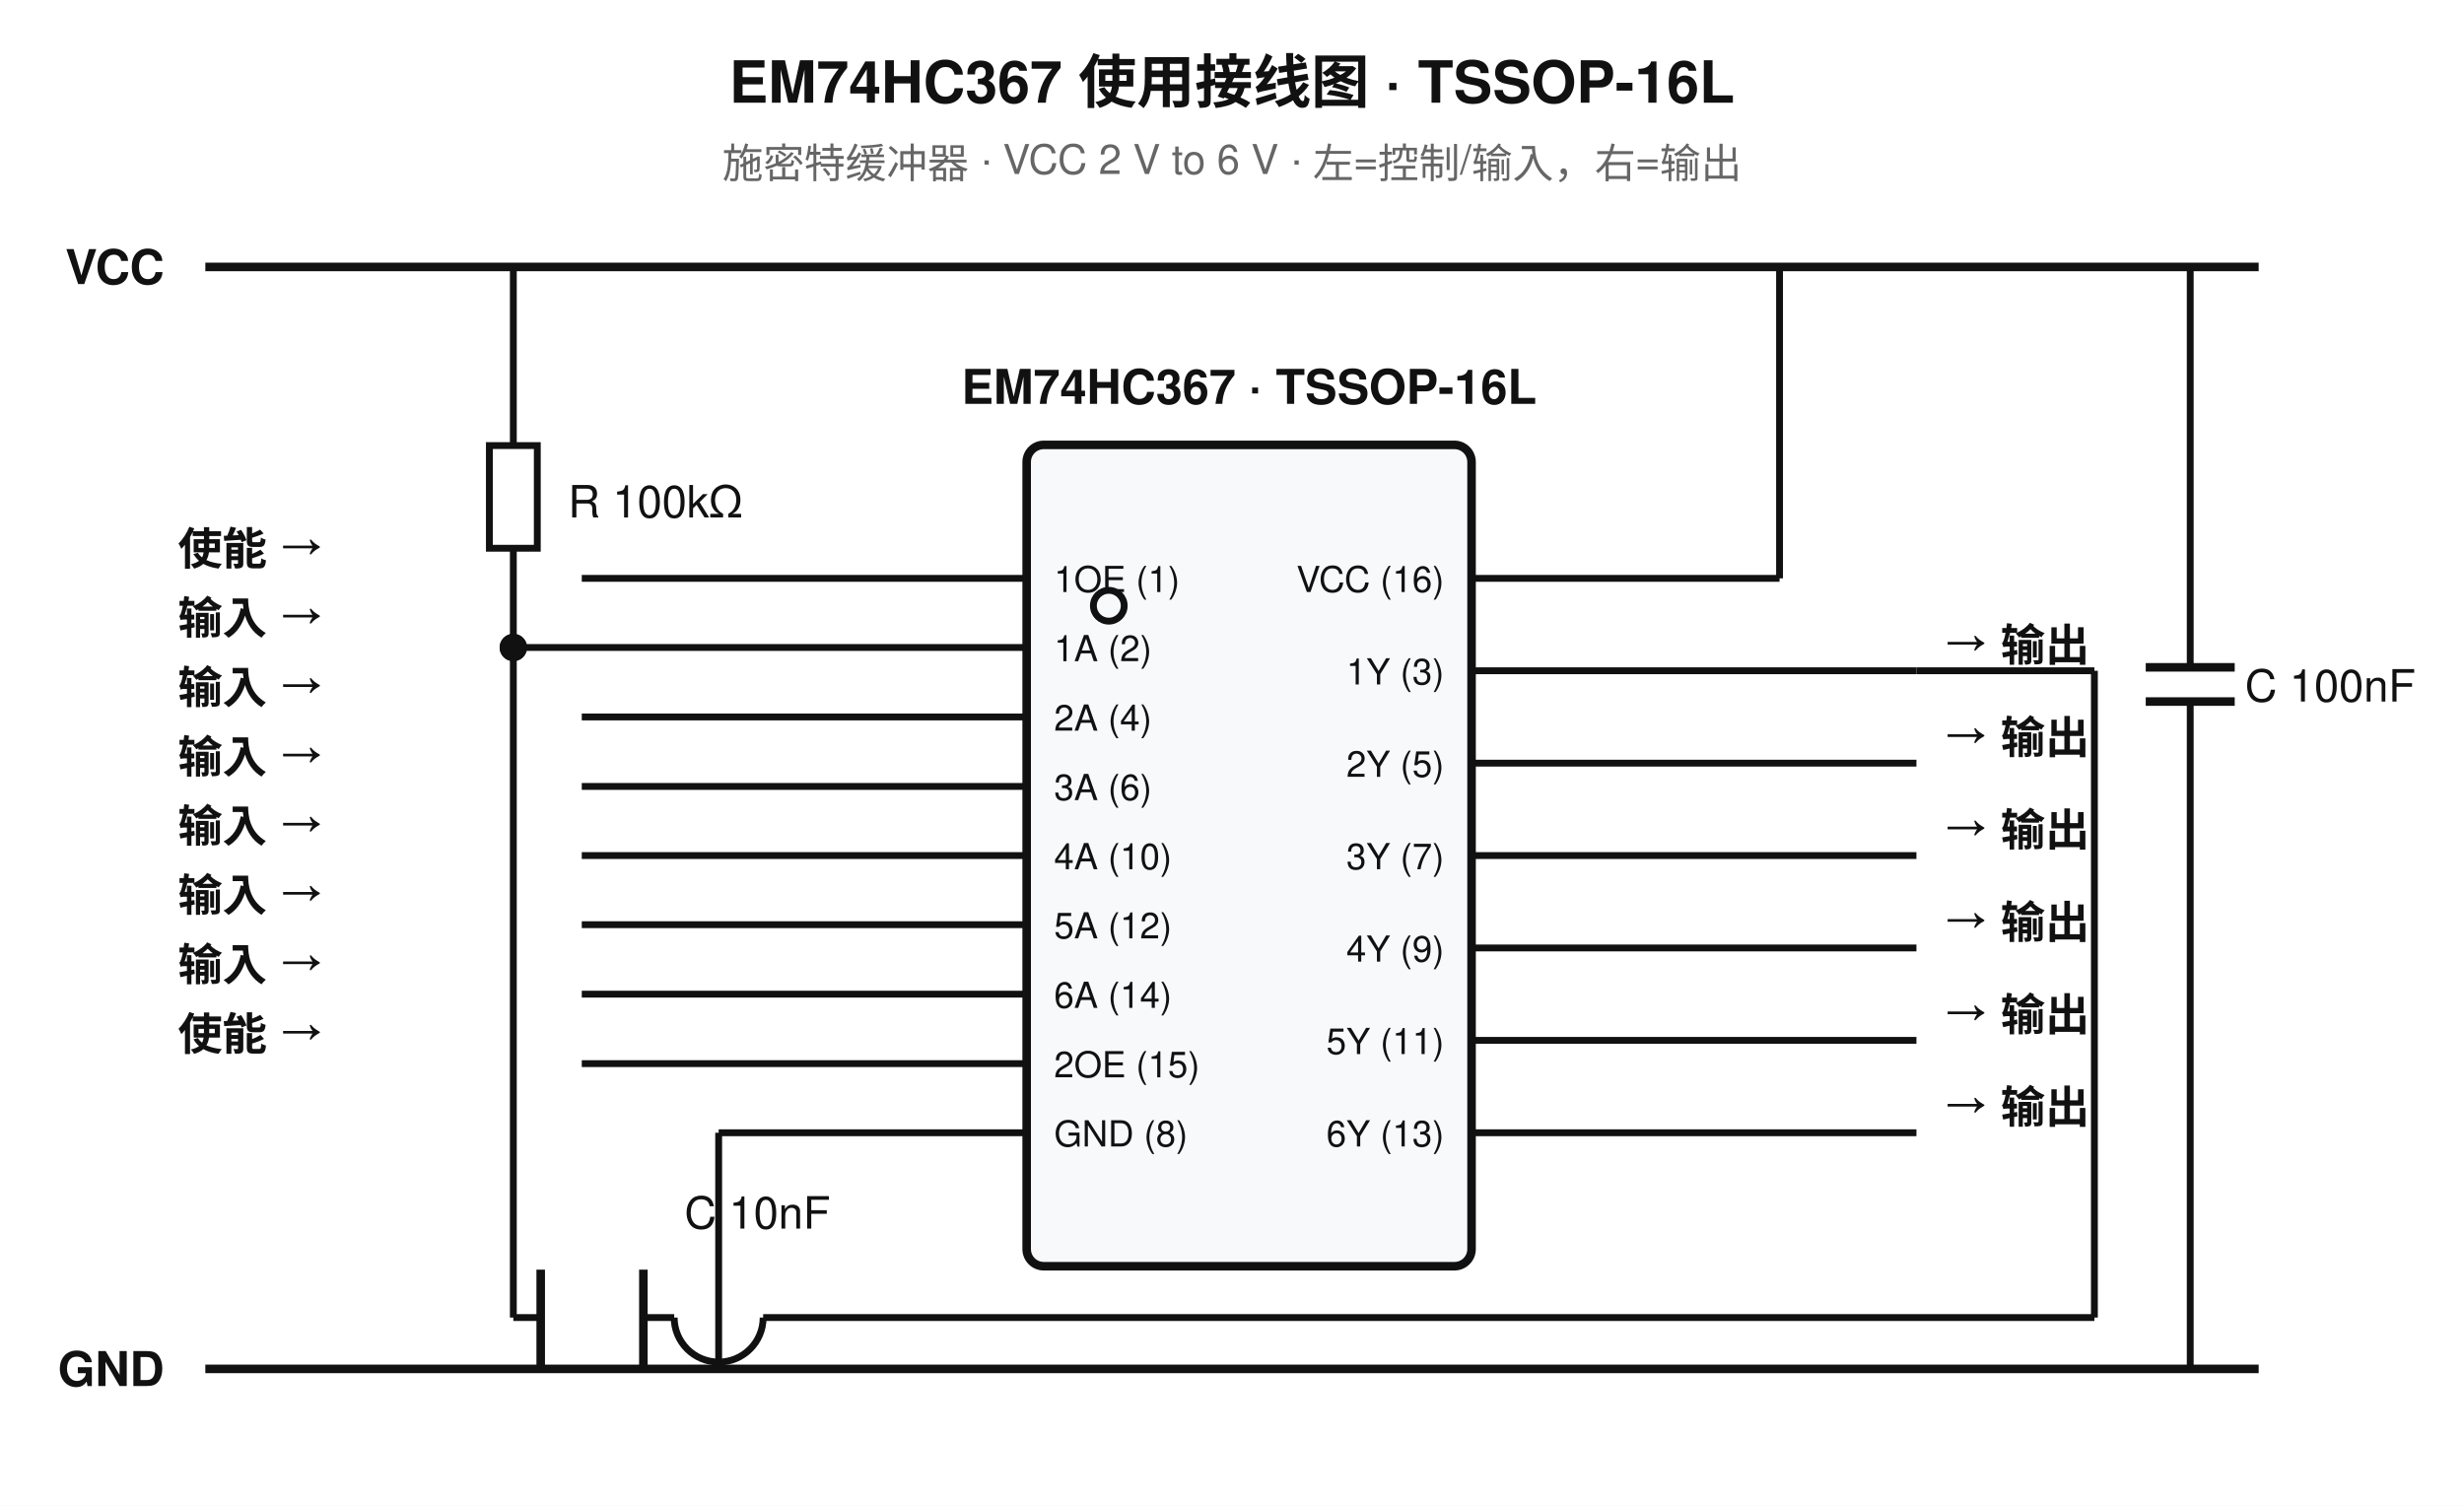
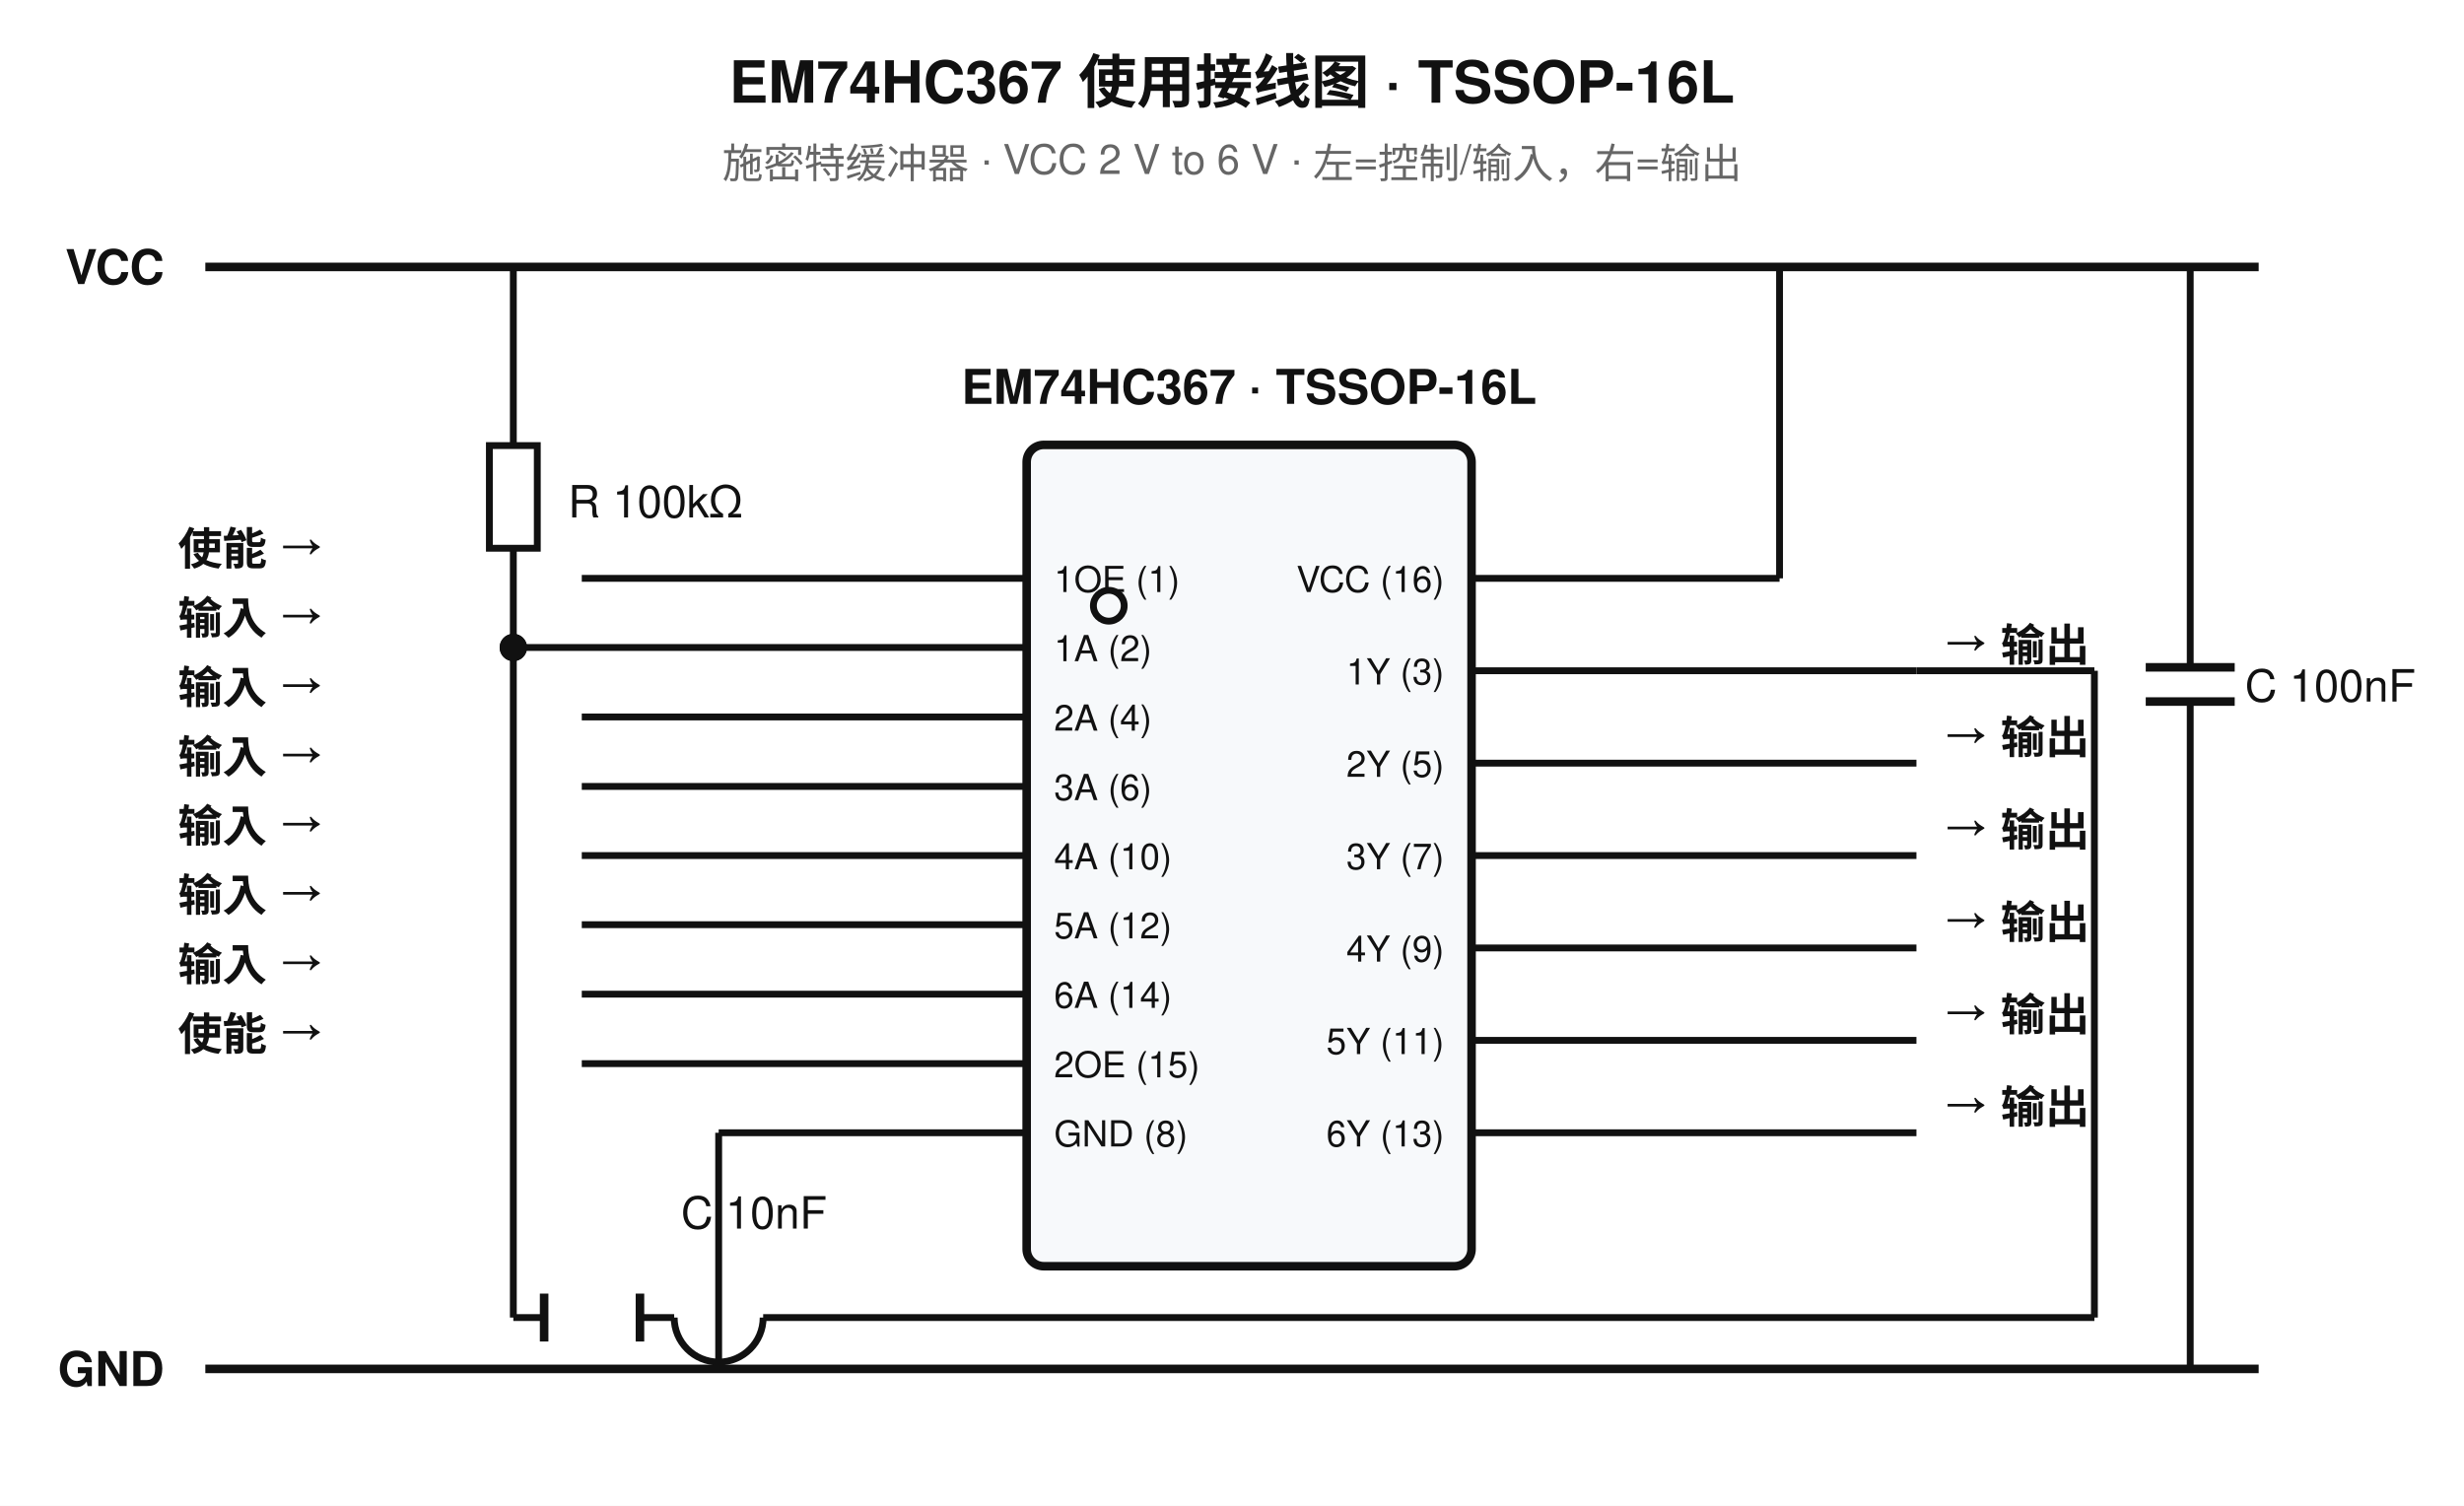
<svg xmlns="http://www.w3.org/2000/svg" viewBox="0 0 720 440" font-family="Helvetica,Arial,sans-serif">
  <rect width="720" height="440" fill="#fff" />
  <text x="360" y="30" text-anchor="middle" font-size="17" font-weight="bold" fill="#111">EM74HC367 使用接线图 · TSSOP-16L</text>
  <text x="360" y="52" text-anchor="middle" font-size="12" fill="#666">施密特缓冲器 · VCC 2 V to 6 V · 左=控制/输入，右=输出</text>
  <line x1="60" y1="78" x2="660" y2="78" stroke="#111" stroke-width="2.5" />
  <text x="48" y="83" text-anchor="end" font-size="14" font-weight="bold" fill="#111">VCC</text>
  <line x1="60" y1="400" x2="660" y2="400" stroke="#111" stroke-width="2.5" />
  <text x="48" y="405" text-anchor="end" font-size="14" font-weight="bold" fill="#111">GND</text>
  <text x="365" y="118" text-anchor="middle" font-size="14" font-weight="bold" fill="#111">EM74HC367 · TSSOP-16L</text>
  <rect x="300" y="130" width="130" height="240" rx="5" fill="#f7f9fb" stroke="#111" stroke-width="2.5" />
  <text x="308" y="173.0" font-size="10.5" fill="#111">1OE (1)</text>
  <line x1="300" y1="169.0" x2="170" y2="169.0" stroke="#111" stroke-width="2" />
  <text x="52" y="165.0" font-size="13" font-weight="bold" fill="#111">使能 →</text>
  <text x="308" y="193.2" font-size="10.5" fill="#111">1A (2)</text>
  <line x1="300" y1="189.2" x2="150" y2="189.2" stroke="#111" stroke-width="2" />
  <line x1="150" y1="78" x2="150" y2="130.2" stroke="#111" stroke-width="2" />
  <rect x="143" y="130.2" width="14" height="30" fill="#fff" stroke="#111" stroke-width="2" />
  <line x1="150" y1="160.2" x2="150" y2="189.2" stroke="#111" stroke-width="2" />
  <circle cx="150" cy="189.2" r="4" fill="#111" />
  <text x="166" y="151.2" font-size="13" fill="#111">R 100kΩ</text>
  <text x="52" y="185.2" font-size="13" font-weight="bold" fill="#111">输入 →</text>
  <text x="308" y="213.5" font-size="10.5" fill="#111">2A (4)</text>
  <line x1="300" y1="209.5" x2="170" y2="209.5" stroke="#111" stroke-width="2" />
  <text x="52" y="205.5" font-size="13" font-weight="bold" fill="#111">输入 →</text>
  <text x="308" y="233.8" font-size="10.5" fill="#111">3A (6)</text>
  <line x1="300" y1="229.8" x2="170" y2="229.8" stroke="#111" stroke-width="2" />
  <text x="52" y="225.8" font-size="13" font-weight="bold" fill="#111">输入 →</text>
  <text x="308" y="254.0" font-size="10.5" fill="#111">4A (10)</text>
  <line x1="300" y1="250.0" x2="170" y2="250.0" stroke="#111" stroke-width="2" />
  <text x="52" y="246.0" font-size="13" font-weight="bold" fill="#111">输入 →</text>
  <text x="308" y="274.2" font-size="10.5" fill="#111">5A (12)</text>
  <line x1="300" y1="270.2" x2="170" y2="270.2" stroke="#111" stroke-width="2" />
  <text x="52" y="266.2" font-size="13" font-weight="bold" fill="#111">输入 →</text>
  <text x="308" y="294.5" font-size="10.5" fill="#111">6A (14)</text>
  <line x1="300" y1="290.5" x2="170" y2="290.5" stroke="#111" stroke-width="2" />
  <text x="52" y="286.5" font-size="13" font-weight="bold" fill="#111">输入 →</text>
  <text x="308" y="314.8" font-size="10.5" fill="#111">2OE (15)</text>
  <line x1="300" y1="310.8" x2="170" y2="310.8" stroke="#111" stroke-width="2" />
  <text x="52" y="306.8" font-size="13" font-weight="bold" fill="#111">使能 →</text>
  <text x="308" y="335.0" font-size="10.5" fill="#111">GND (8)</text>
  <line x1="300" y1="331.0" x2="210" y2="331.0" stroke="#111" stroke-width="2" />
  <line x1="210" y1="331.0" x2="210" y2="400" stroke="#111" stroke-width="2" />
  <text x="422" y="173.0" text-anchor="end" font-size="10.5" fill="#111">VCC (16)</text>
  <line x1="430" y1="169.0" x2="520" y2="169.0" stroke="#111" stroke-width="2" />
  <line x1="520" y1="169.0" x2="520" y2="78" stroke="#111" stroke-width="2" />
  <text x="422" y="200.0" text-anchor="end" font-size="10.5" fill="#111">1Y (3)</text>
  <line x1="430" y1="196.0" x2="560" y2="196.0" stroke="#111" stroke-width="2" />
  <text x="568" y="192.0" font-size="13" font-weight="bold" fill="#111">→ 输出</text>
  <text x="422" y="227.0" text-anchor="end" font-size="10.5" fill="#111">2Y (5)</text>
  <line x1="430" y1="223.0" x2="560" y2="223.0" stroke="#111" stroke-width="2" />
  <text x="568" y="219.0" font-size="13" font-weight="bold" fill="#111">→ 输出</text>
  <text x="422" y="254.0" text-anchor="end" font-size="10.5" fill="#111">3Y (7)</text>
  <line x1="430" y1="250.0" x2="560" y2="250.0" stroke="#111" stroke-width="2" />
  <text x="568" y="246.0" font-size="13" font-weight="bold" fill="#111">→ 输出</text>
  <text x="422" y="281.0" text-anchor="end" font-size="10.5" fill="#111">4Y (9)</text>
  <line x1="430" y1="277.0" x2="560" y2="277.0" stroke="#111" stroke-width="2" />
  <text x="568" y="273.0" font-size="13" font-weight="bold" fill="#111">→ 输出</text>
  <text x="422" y="308.0" text-anchor="end" font-size="10.5" fill="#111">5Y (11)</text>
  <line x1="430" y1="304.0" x2="560" y2="304.0" stroke="#111" stroke-width="2" />
  <text x="568" y="300.0" font-size="13" font-weight="bold" fill="#111">→ 输出</text>
  <text x="422" y="335.0" text-anchor="end" font-size="10.5" fill="#111">6Y (13)</text>
  <line x1="430" y1="331.0" x2="560" y2="331.0" stroke="#111" stroke-width="2" />
  <text x="568" y="327.0" font-size="13" font-weight="bold" fill="#111">→ 输出</text>
  <circle cx="324" cy="177.0" r="4.5" fill="none" stroke="#111" stroke-width="2" />
  <line x1="560" y1="196.0" x2="612" y2="196.0" stroke="#111" stroke-width="2" />
  <line x1="612" y1="196.0" x2="612" y2="385" stroke="#111" stroke-width="2" />
-   <line x1="158" y1="385" x2="150" y2="385" stroke="#111" stroke-width="2" />
-   <line x1="158" y1="371" x2="158" y2="399" stroke="#111" stroke-width="2.5" />
-   <line x1="188" y1="371" x2="188" y2="399" stroke="#111" stroke-width="2.5" />
-   <line x1="188" y1="385" x2="197" y2="385" stroke="#111" stroke-width="2" />
+   <line x1="159" y1="385" x2="150" y2="385" stroke="#111" stroke-width="2" />
+   <line x1="159" y1="378" x2="159" y2="392" stroke="#111" stroke-width="2.5" />
+   <line x1="187" y1="378" x2="187" y2="392" stroke="#111" stroke-width="2.5" />
+   <line x1="187" y1="385" x2="197" y2="385" stroke="#111" stroke-width="2" />
  <path d="M197,385 A13,13 0 0,0 223,385" fill="none" stroke="#111" stroke-width="2" />
  <line x1="223" y1="385" x2="612" y2="385" stroke="#111" stroke-width="2" />
-   <text x="200" y="359" font-size="13" fill="#111">C 10nF</text>
+   <text x="199" y="359" font-size="13" fill="#111">C 10nF</text>
  <line x1="150" y1="385" x2="150" y2="189.2" stroke="#111" stroke-width="2" />
  <circle cx="150" cy="189.2" r="4" fill="#111" />
  <text x="656" y="205" font-size="13" fill="#111">C 100nF</text>
  <line x1="640" y1="78" x2="640" y2="195" stroke="#111" stroke-width="2" />
  <line x1="627" y1="195" x2="653" y2="195" stroke="#111" stroke-width="2.5" />
  <line x1="627" y1="205" x2="653" y2="205" stroke="#111" stroke-width="2.5" />
  <line x1="640" y1="205" x2="640" y2="400" stroke="#111" stroke-width="2" />
</svg>
